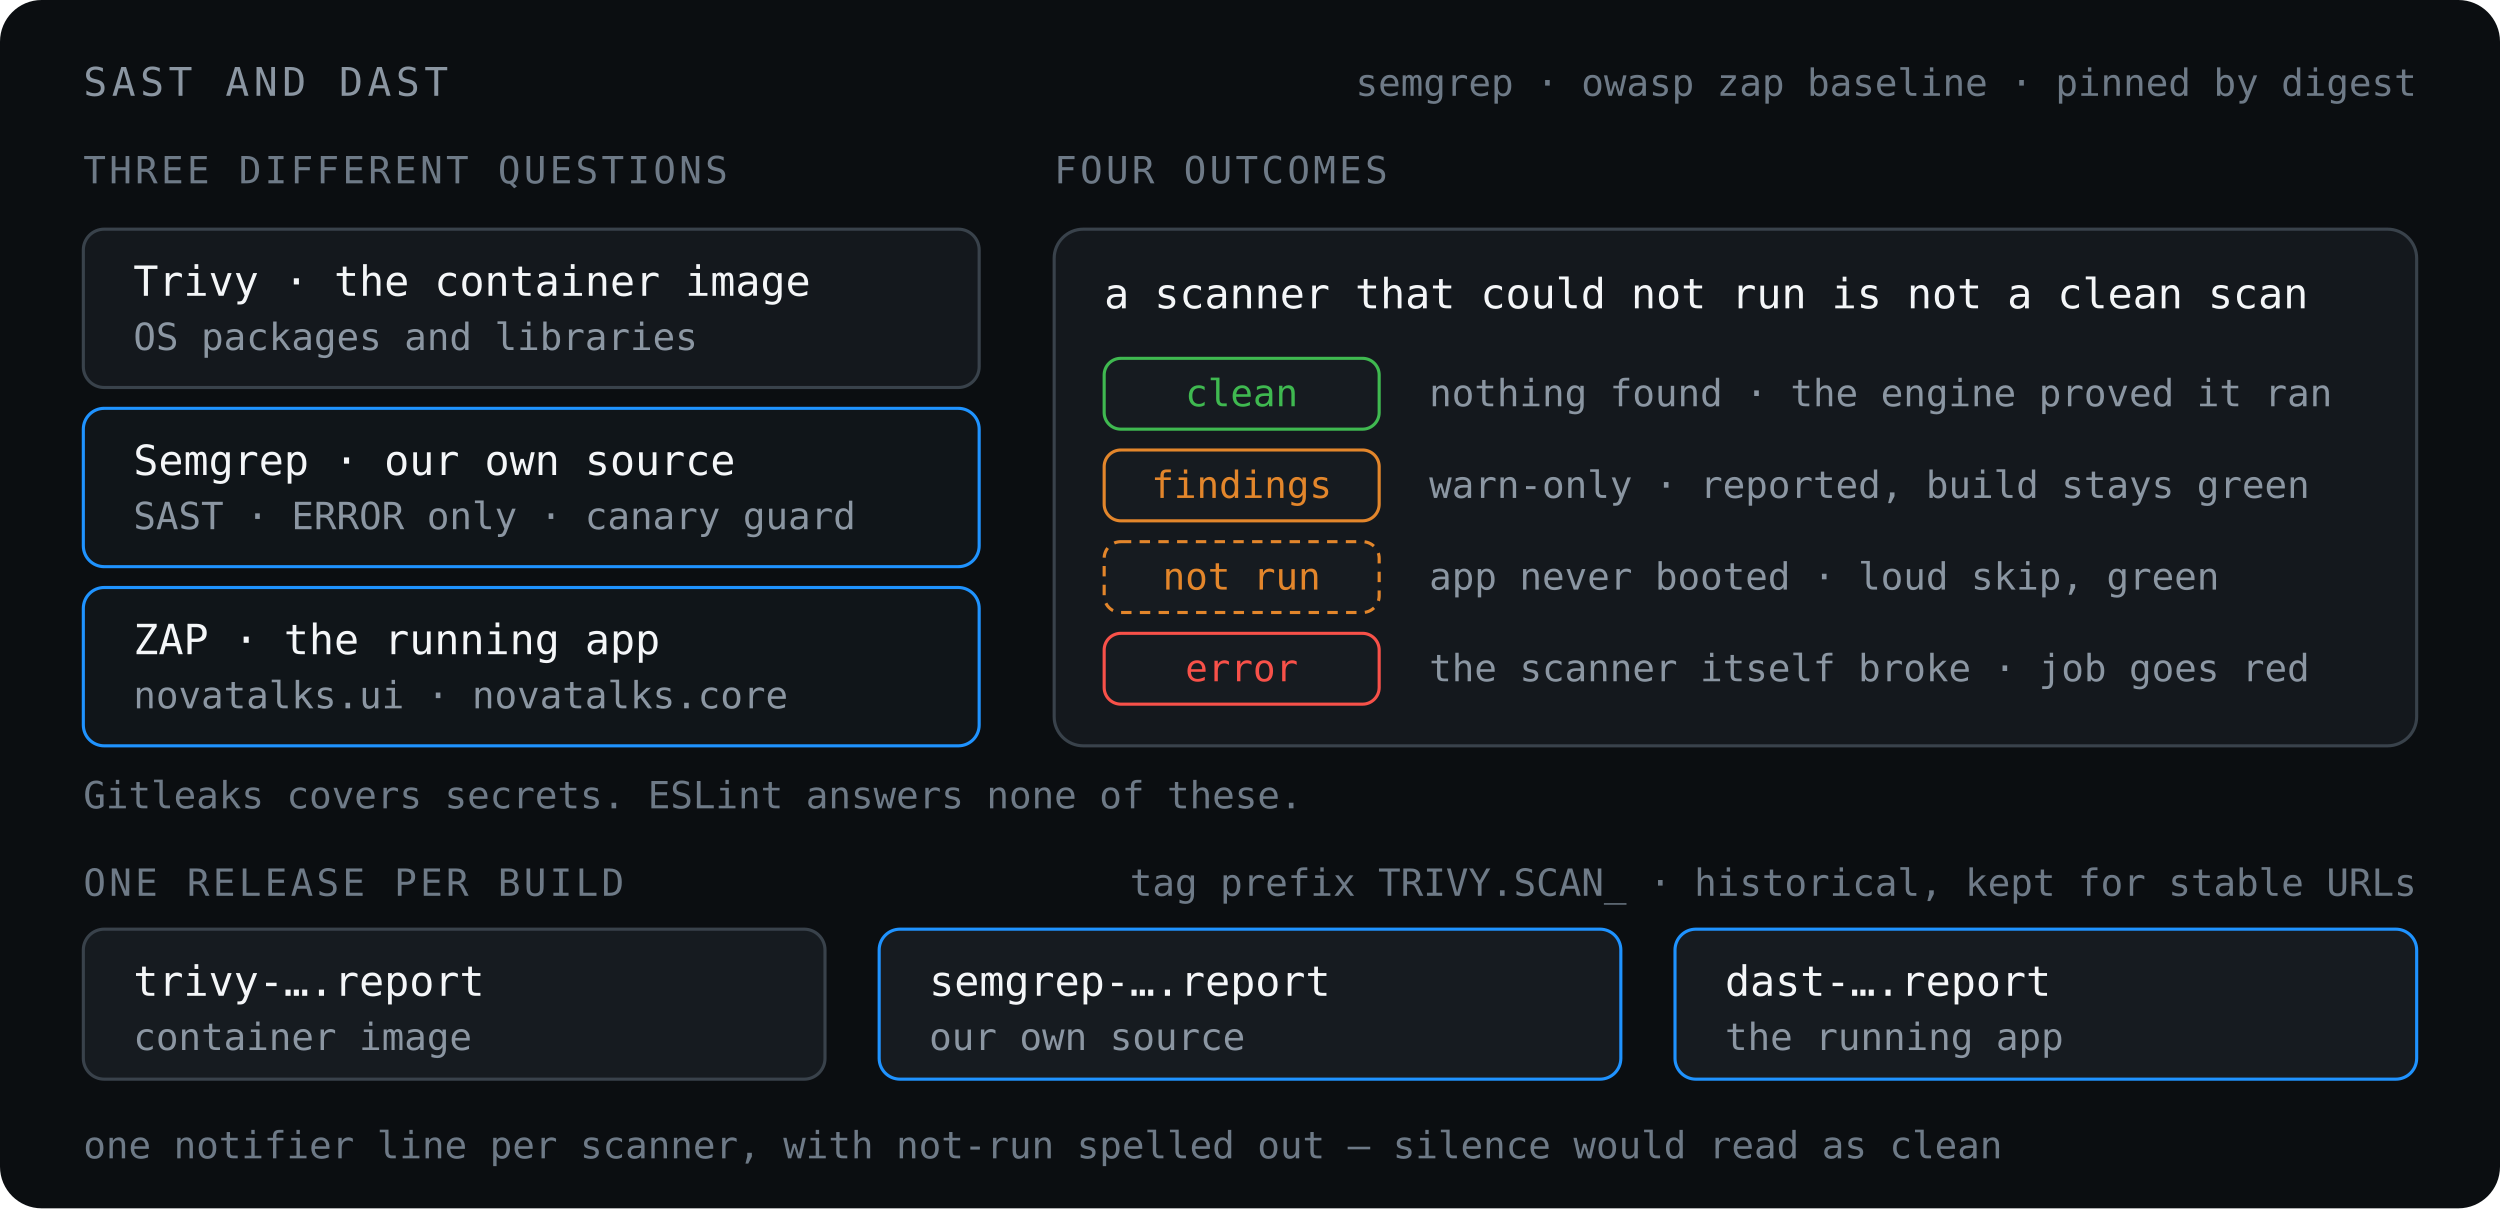
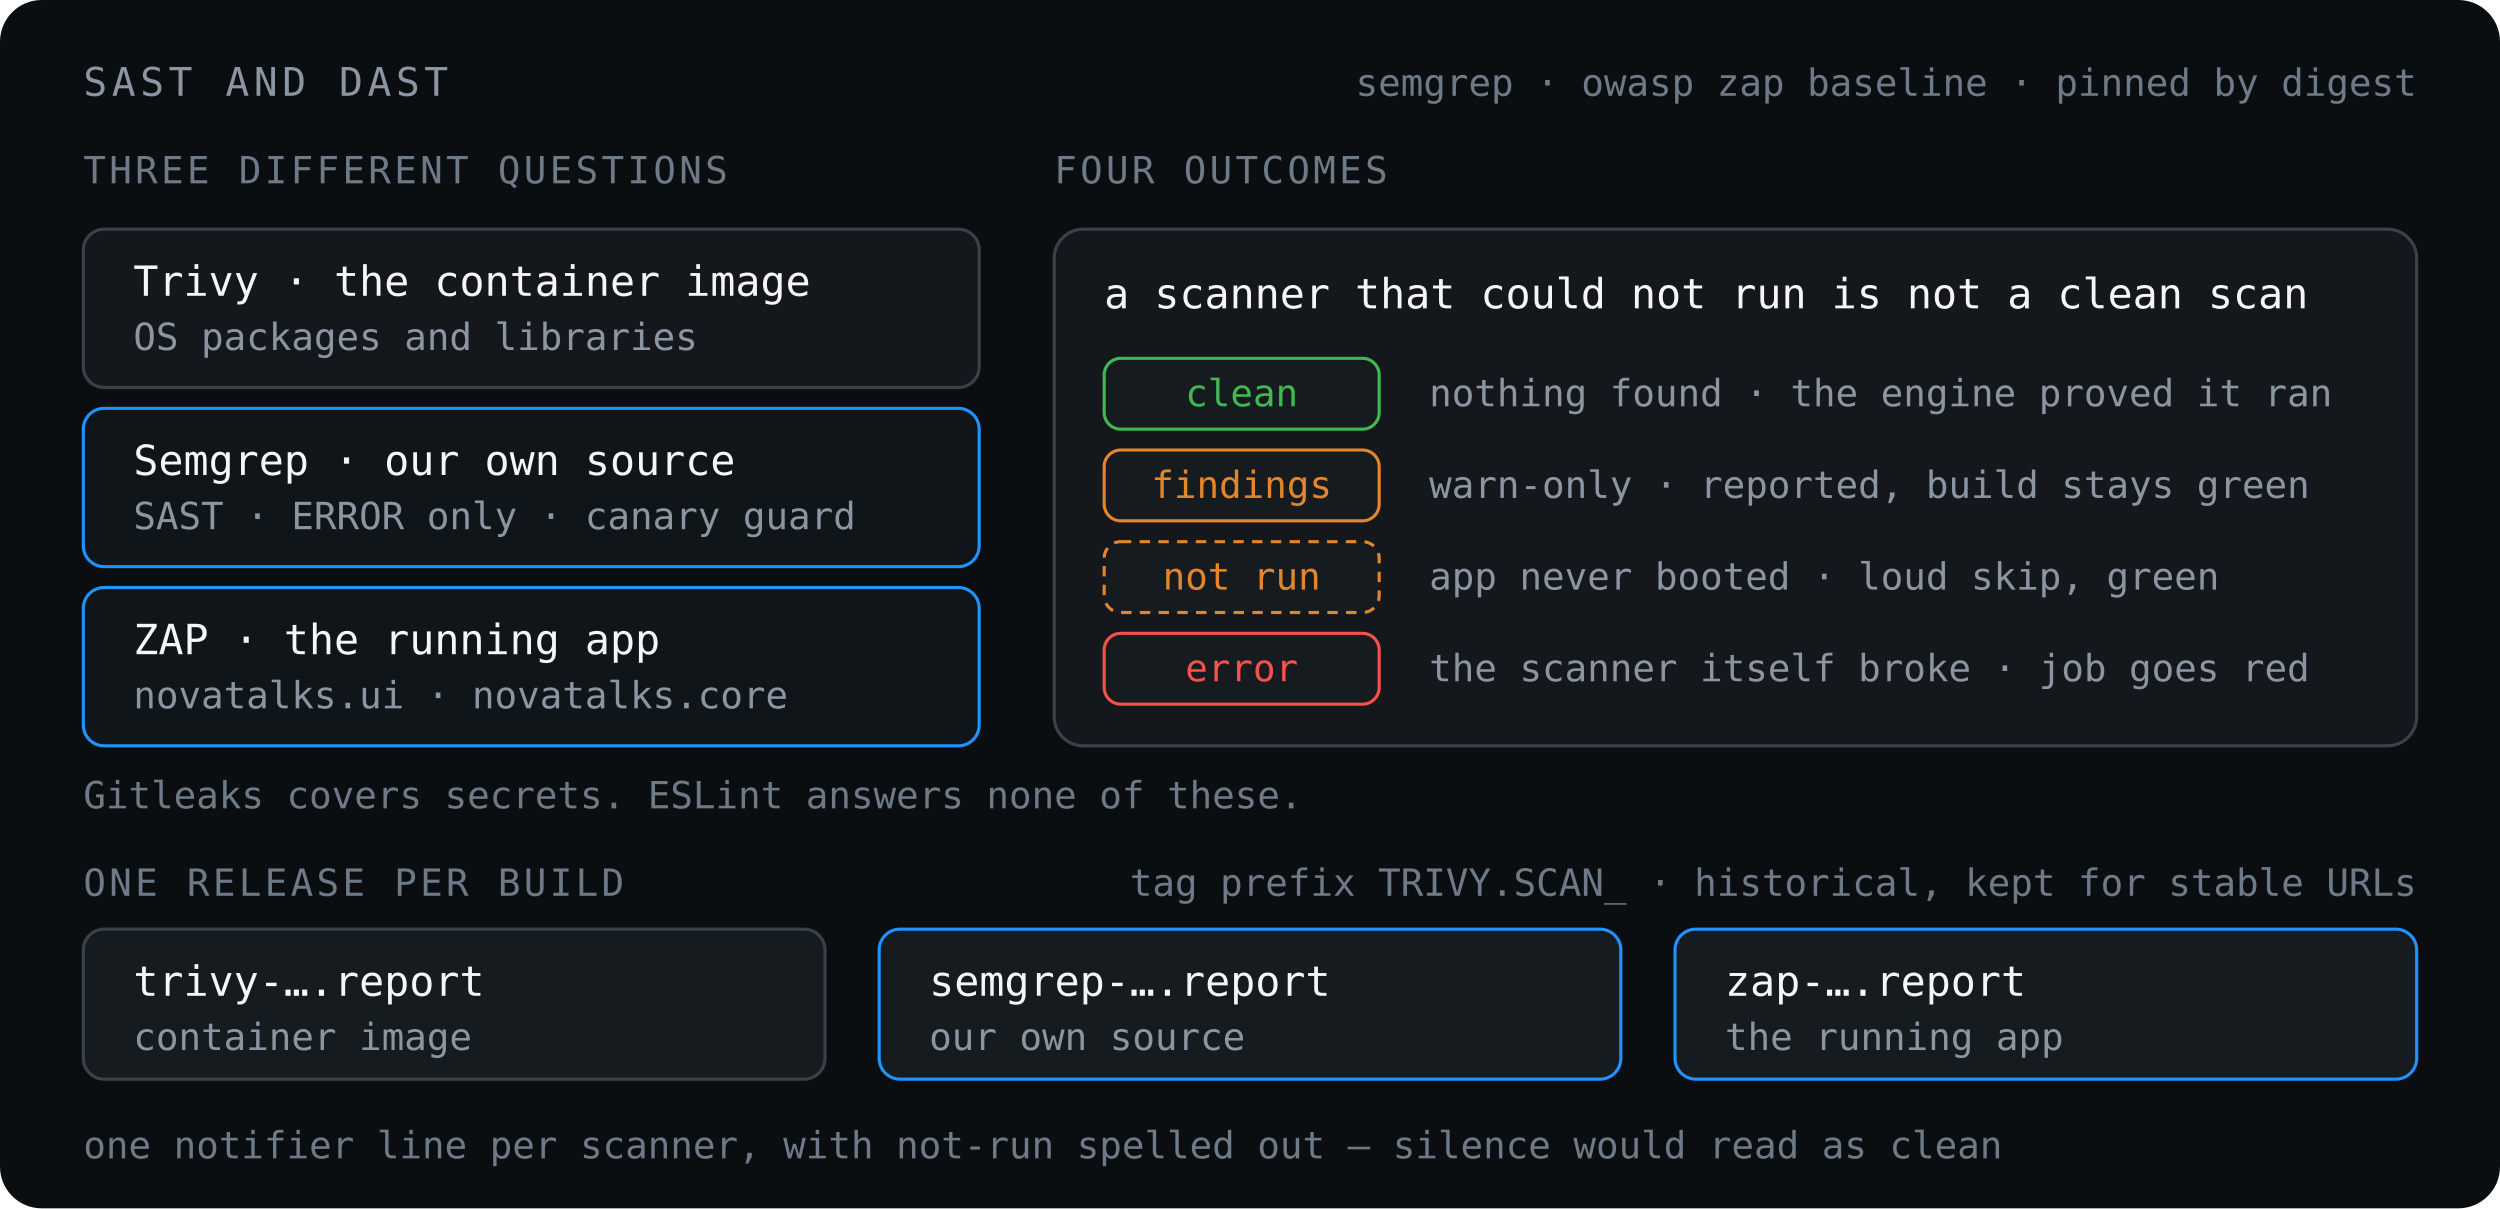
<svg xmlns="http://www.w3.org/2000/svg" width="1200" height="580" viewBox="0 0 1200 580" role="img" aria-labelledby="sdaTitle sdaDesc">
  <rect width="1200" height="580" rx="20" fill="#0B0E11" />
  <text x="40" y="46" font-family="ui-monospace,SFMono-Regular,Menlo,monospace" font-size="19" letter-spacing="2.2" fill="#8B96A2">SAST AND DAST</text>
  <text x="1160" y="46" text-anchor="end" font-family="ui-monospace,SFMono-Regular,Menlo,monospace" font-size="18" fill="#6E7A87">semgrep · owasp zap baseline · pinned by digest</text>
  <text x="40" y="88" font-family="ui-monospace,SFMono-Regular,Menlo,monospace" font-size="18" letter-spacing="1.6" fill="#6E7A87">THREE DIFFERENT QUESTIONS</text>
  <text x="506" y="88" font-family="ui-monospace,SFMono-Regular,Menlo,monospace" font-size="18" letter-spacing="1.6" fill="#6E7A87">FOUR OUTCOMES</text>
  <g font-family="ui-monospace,SFMono-Regular,Menlo,monospace">
    <g id="sda-questions">
      <rect x="40" y="110" width="430" height="76" rx="10" fill="#14181D" stroke="#39424B" stroke-width="1.5" />
      <text x="64" y="142" font-size="20" fill="#F4F6F8">Trivy · the container image</text>
      <text x="64" y="168" font-size="18" fill="#8B96A2">OS packages and libraries</text>
      <rect x="40" y="196" width="430" height="76" rx="10" fill="#101519" stroke="#1F93FF" stroke-width="1.5" />
      <text x="64" y="228" font-size="20" fill="#F4F6F8">Semgrep · our own source</text>
      <text x="64" y="254" font-size="18" fill="#8B96A2">SAST · ERROR only · canary guard</text>
      <rect x="40" y="282" width="430" height="76" rx="10" fill="#101519" stroke="#1F93FF" stroke-width="1.5" />
      <text x="64" y="314" font-size="20" fill="#F4F6F8">ZAP · the running app</text>
      <text x="64" y="340" font-size="18" fill="#8B96A2">novatalks.ui · novatalks.core</text>
    </g>
    <text x="40" y="388" font-size="18" fill="#6E7A87">Gitleaks covers secrets. ESLint answers none of these.</text>
    <g id="sda-outcomes">
      <rect x="506" y="110" width="654" height="248" rx="14" fill="#14181D" stroke="#39424B" stroke-width="1.5" />
      <text x="530" y="148" font-size="20" fill="#F4F6F8">a scanner that could not run is not a clean scan</text>
      <rect x="530" y="172" width="132" height="34" rx="8" fill="#161B20" stroke="#3FB950" stroke-width="1.5" />
      <text x="596" y="195" text-anchor="middle" font-size="18" fill="#3FB950">clean</text>
      <text x="686" y="195" font-size="18" fill="#8B96A2">nothing found · the engine proved it ran</text>
      <rect x="530" y="216" width="132" height="34" rx="8" fill="#161B20" stroke="#E3862B" stroke-width="1.5" />
      <text x="596" y="239" text-anchor="middle" font-size="18" fill="#E3862B">findings</text>
      <text x="686" y="239" font-size="18" fill="#8B96A2">warn-only · reported, build stays green</text>
      <rect x="530" y="260" width="132" height="34" rx="8" fill="#161B20" stroke="#E3862B" stroke-width="1.5" stroke-dasharray="5 4" />
      <text x="596" y="283" text-anchor="middle" font-size="18" fill="#E3862B">not run</text>
      <text x="686" y="283" font-size="18" fill="#8B96A2">app never booted · loud skip, green</text>
      <rect x="530" y="304" width="132" height="34" rx="8" fill="#161B20" stroke="#F85149" stroke-width="1.5" />
      <text x="596" y="327" text-anchor="middle" font-size="18" fill="#F85149">error</text>
      <text x="686" y="327" font-size="18" fill="#8B96A2">the scanner itself broke · job goes red</text>
    </g>
    <text x="40" y="430" font-size="18" letter-spacing="1.6" fill="#6E7A87">ONE RELEASE PER BUILD</text>
    <text x="1160" y="430" text-anchor="end" font-size="18" fill="#6E7A87">tag prefix TRIVY.SCAN_ · historical, kept for stable URLs</text>
    <g id="sda-reports">
      <rect x="40" y="446" width="356" height="72" rx="10" fill="#161B20" stroke="#39424B" stroke-width="1.5" />
      <text x="64" y="478" font-size="20" fill="#F4F6F8">trivy-….report</text>
      <text x="64" y="504" font-size="18" fill="#8B96A2">container image</text>
      <rect x="422" y="446" width="356" height="72" rx="10" fill="#161B20" stroke="#1F93FF" stroke-width="1.5" />
      <text x="446" y="478" font-size="20" fill="#F4F6F8">semgrep-….report</text>
      <text x="446" y="504" font-size="18" fill="#8B96A2">our own source</text>
      <rect x="804" y="446" width="356" height="72" rx="10" fill="#161B20" stroke="#1F93FF" stroke-width="1.5" />
-       <text x="828" y="478" font-size="20" fill="#F4F6F8">dast-….report</text>
+       <text x="828" y="478" font-size="20" fill="#F4F6F8">zap-….report</text>
      <text x="828" y="504" font-size="18" fill="#8B96A2">the running app</text>
    </g>
    <text x="40" y="556" font-size="18" fill="#6E7A87">one notifier line per scanner, with not-run spelled out — silence would read as clean</text>
  </g>
</svg>
